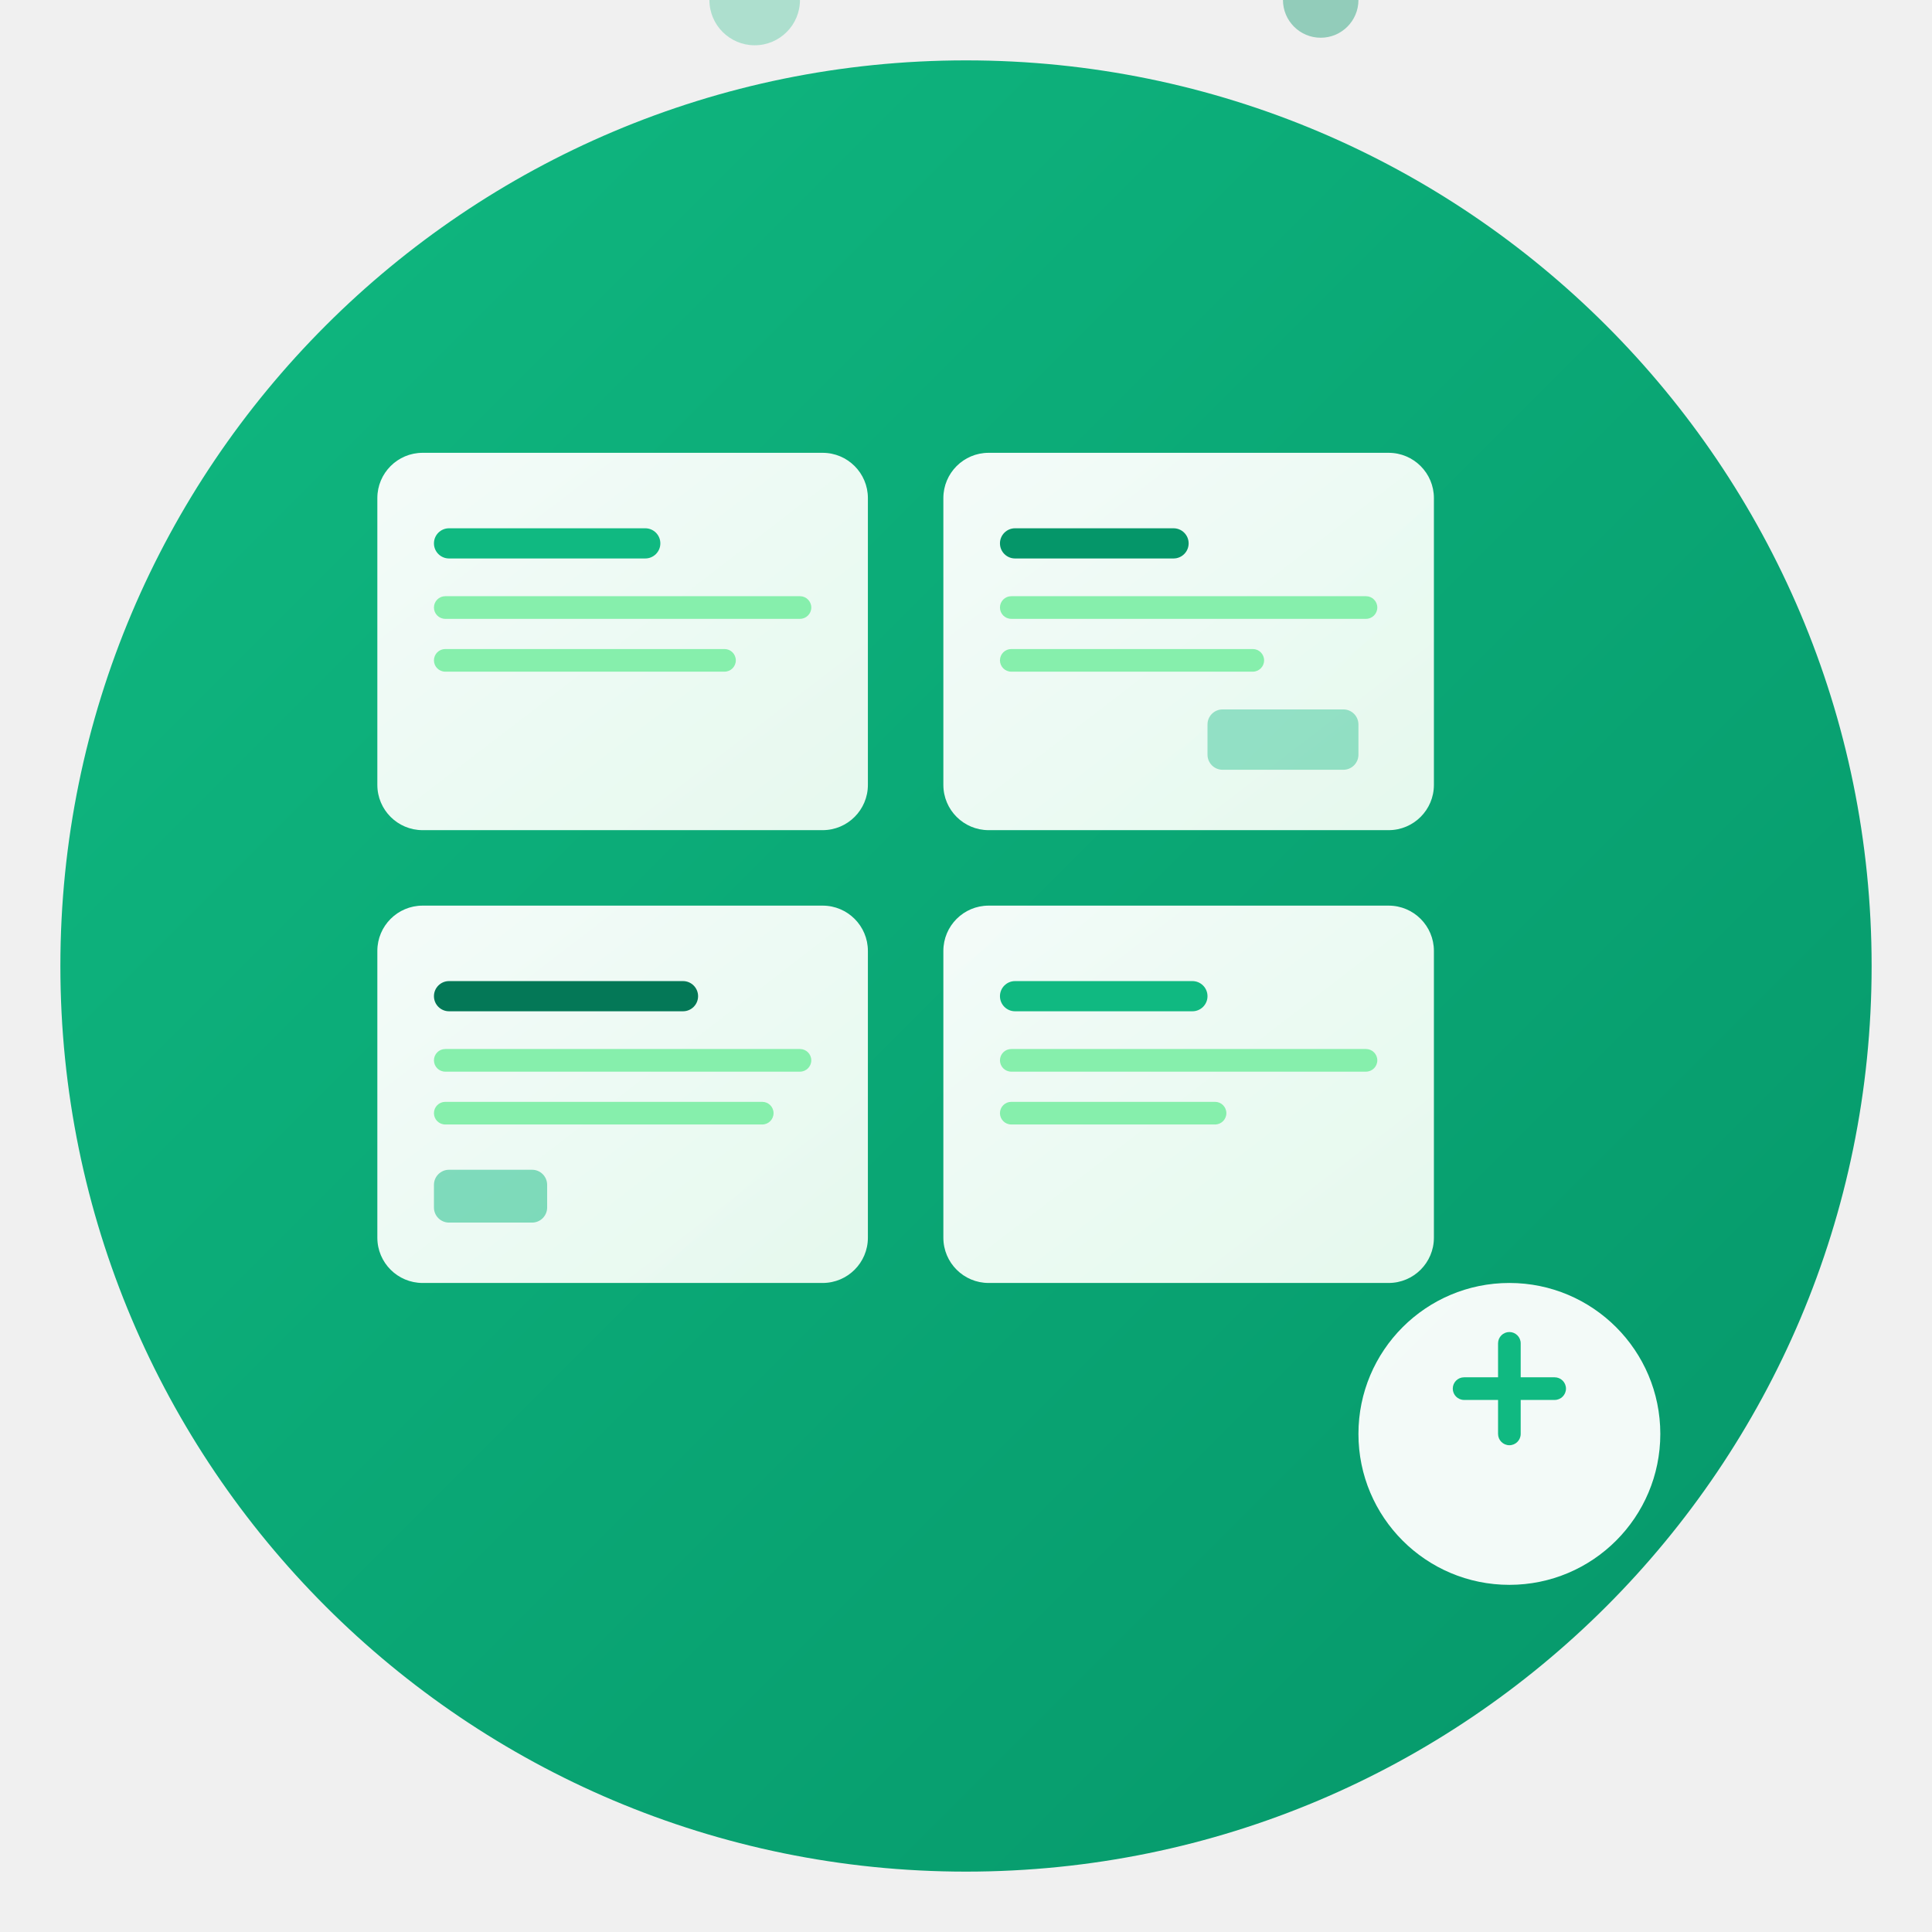
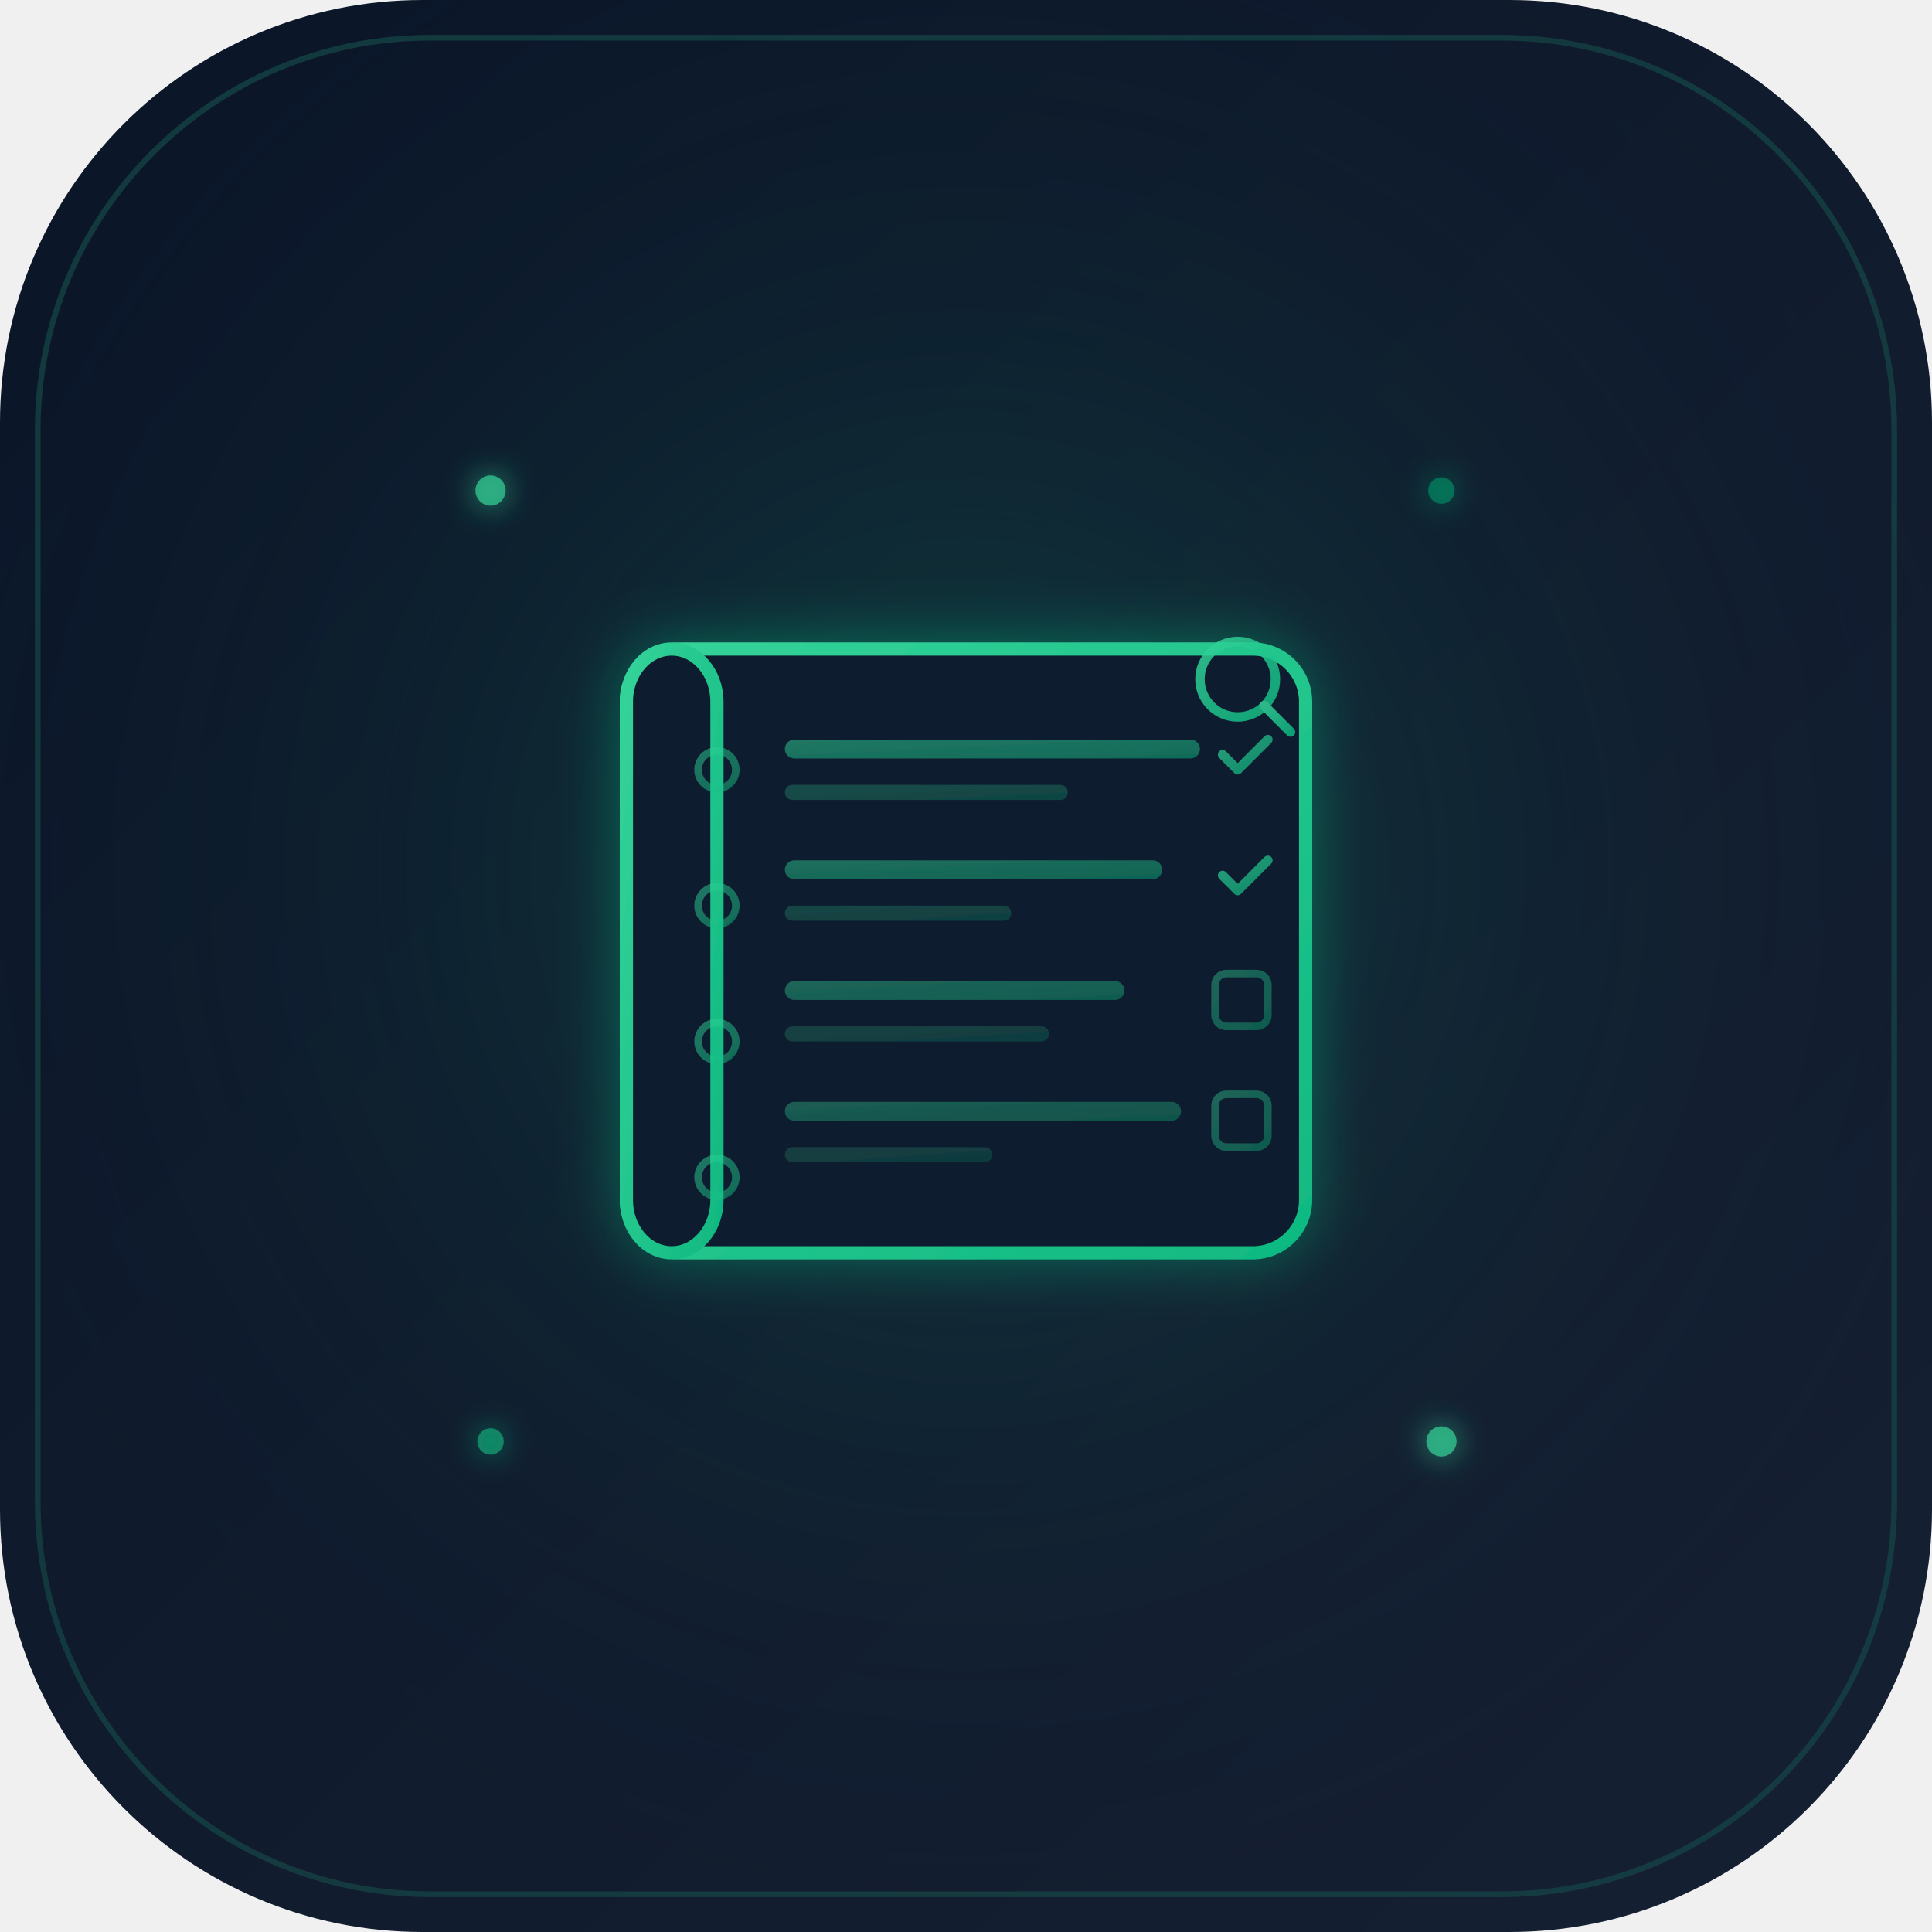
- <svg xmlns="http://www.w3.org/2000/svg" viewBox="0 0 512 512">
+ <svg xmlns="http://www.w3.org/2000/svg" viewBox="0 0 512 512" width="512" height="512" role="img" aria-label="Catalogue App Icon">
  <defs>
-     <linearGradient id="bgGrad" x1="0%" y1="0%" x2="100%" y2="100%">
-       <stop offset="0%" style="stop-color:#10b981" />
-       <stop offset="100%" style="stop-color:#059669" />
+     <linearGradient id="bg" x1="0%" y1="0%" x2="100%" y2="100%">
+       <stop offset="0%" stop-color="#0a1628" />
+       <stop offset="100%" stop-color="#162033" />
    </linearGradient>
-     <linearGradient id="cardGrad" x1="0%" y1="0%" x2="100%" y2="100%">
-       <stop offset="0%" style="stop-color:#ffffff" />
-       <stop offset="100%" style="stop-color:#f0fdf4" />
+     <linearGradient id="accent" x1="0%" y1="0%" x2="100%" y2="100%">
+       <stop offset="0%" stop-color="#34d399" />
+       <stop offset="100%" stop-color="#10b981" />
    </linearGradient>
+     <radialGradient id="glow" cx="50%" cy="45%" r="55%">
+       <stop offset="0%" stop-color="#10b981" stop-opacity="0.22" />
+       <stop offset="100%" stop-color="#0a1628" stop-opacity="0" />
+     </radialGradient>
+     <filter id="iconGlow" x="-40%" y="-40%" width="180%" height="180%">
+       <feGaussianBlur stdDeviation="8" result="b" />
+       <feFlood flood-color="#10b981" flood-opacity="0.45" />
+       <feComposite in2="b" operator="in" />
+       <feMerge>
+         <feMergeNode />
+         <feMergeNode in="SourceGraphic" />
+       </feMerge>
+     </filter>
+     <filter id="dotGlow" x="-60%" y="-60%" width="220%" height="220%">
+       <feGaussianBlur stdDeviation="4" />
+       <feMerge>
+         <feMergeNode />
+         <feMergeNode in="SourceGraphic" />
+       </feMerge>
+     </filter>
  </defs>
-   <circle cx="256" cy="256" r="240" fill="url(#bgGrad)" />
-   <rect x="100" y="120" width="130" height="100" rx="12" fill="url(#cardGrad)" opacity="0.95" />
-   <rect x="115" y="140" width="60" height="8" rx="4" fill="#10b981" />
-   <rect x="115" y="158" width="100" height="6" rx="3" fill="#86efac" />
-   <rect x="115" y="172" width="80" height="6" rx="3" fill="#86efac" />
-   <circle cx="200" y="195" r="12" fill="#10b981" opacity="0.3" />
-   <rect x="250" y="120" width="130" height="100" rx="12" fill="url(#cardGrad)" opacity="0.95" />
-   <rect x="265" y="140" width="50" height="8" rx="4" fill="#059669" />
-   <rect x="265" y="158" width="100" height="6" rx="3" fill="#86efac" />
-   <rect x="265" y="172" width="70" height="6" rx="3" fill="#86efac" />
-   <rect x="320" y="188" width="40" height="16" rx="4" fill="#10b981" opacity="0.4" />
-   <rect x="100" y="240" width="130" height="100" rx="12" fill="url(#cardGrad)" opacity="0.95" />
-   <rect x="115" y="260" width="70" height="8" rx="4" fill="#047857" />
-   <rect x="115" y="278" width="100" height="6" rx="3" fill="#86efac" />
-   <rect x="115" y="292" width="90" height="6" rx="3" fill="#86efac" />
-   <rect x="115" y="310" width="30" height="14" rx="4" fill="#10b981" opacity="0.5" />
-   <rect x="250" y="240" width="130" height="100" rx="12" fill="url(#cardGrad)" opacity="0.95" />
-   <rect x="265" y="260" width="55" height="8" rx="4" fill="#10b981" />
-   <rect x="265" y="278" width="100" height="6" rx="3" fill="#86efac" />
-   <rect x="265" y="292" width="60" height="6" rx="3" fill="#86efac" />
-   <circle cx="350" y="315" r="10" fill="#059669" opacity="0.4" />
-   <circle cx="400" cy="380" r="40" fill="#ffffff" opacity="0.95" />
-   <rect x="385" y="365" width="30" height="6" rx="3" fill="#10b981" />
-   <rect x="397" y="353" width="6" height="30" rx="3" fill="#10b981" />
+   <rect width="512" height="512" rx="112" fill="url(#bg)" />
+   <rect width="512" height="512" rx="112" fill="url(#glow)" />
+   <rect x="10" y="10" width="492" height="492" rx="104" fill="none" stroke="url(#accent)" stroke-width="1.5" opacity="0.18" />
+   <g filter="url(#iconGlow)" transform="translate(256,252)">
+     <rect x="-90" y="-80" width="180" height="160" rx="14" fill="#0f1d2e" stroke="url(#accent)" stroke-width="3.5" />
+     <rect x="-90" y="-80" width="24" height="160" rx="14" fill="#0f1d2e" stroke="url(#accent)" stroke-width="3.5" />
+     <line x1="-66" y1="-80" x2="-66" y2="80" stroke="url(#accent)" stroke-width="1.5" opacity="0.3" />
+     <circle cx="-66" cy="-48" r="5" fill="none" stroke="url(#accent)" stroke-width="2" opacity="0.5" />
+     <circle cx="-66" cy="-12" r="5" fill="none" stroke="url(#accent)" stroke-width="2" opacity="0.5" />
+     <circle cx="-66" cy="24" r="5" fill="none" stroke="url(#accent)" stroke-width="2" opacity="0.5" />
+     <circle cx="-66" cy="60" r="5" fill="none" stroke="url(#accent)" stroke-width="2" opacity="0.5" />
+     <rect x="-48" y="-56" width="110" height="5" rx="2.5" fill="url(#accent)" opacity="0.5" />
+     <rect x="-48" y="-44" width="75" height="4" rx="2" fill="url(#accent)" opacity="0.25" />
+     <rect x="-48" y="-24" width="100" height="5" rx="2.5" fill="url(#accent)" opacity="0.45" />
+     <rect x="-48" y="-12" width="60" height="4" rx="2" fill="url(#accent)" opacity="0.22" />
+     <rect x="-48" y="8" width="90" height="5" rx="2.5" fill="url(#accent)" opacity="0.4" />
+     <rect x="-48" y="20" width="70" height="4" rx="2" fill="url(#accent)" opacity="0.2" />
+     <rect x="-48" y="40" width="105" height="5" rx="2.5" fill="url(#accent)" opacity="0.35" />
+     <rect x="-48" y="52" width="55" height="4" rx="2" fill="url(#accent)" opacity="0.18" />
+     <g stroke="url(#accent)" stroke-width="2.5" stroke-linecap="round" stroke-linejoin="round" fill="none" opacity="0.7">
+       <polyline points="68,-52 72,-48 80,-56" />
+       <polyline points="68,-20 72,-16 80,-24" />
+     </g>
+     <rect x="66" y="6" width="14" height="14" rx="3" fill="none" stroke="url(#accent)" stroke-width="2" opacity="0.4" />
+     <rect x="66" y="38" width="14" height="14" rx="3" fill="none" stroke="url(#accent)" stroke-width="2" opacity="0.4" />
+     <g transform="translate(72,-72)" opacity="0.85">
+       <circle cx="0" cy="0" r="10" fill="none" stroke="url(#accent)" stroke-width="2.5" />
+       <line x1="7" y1="7" x2="14" y2="14" stroke="url(#accent)" stroke-width="2.5" stroke-linecap="round" />
+     </g>
+   </g>
+   <g filter="url(#dotGlow)">
+     <circle cx="130" cy="130" r="4" fill="#34d399" opacity="0.7" />
+     <circle cx="382" cy="130" r="3.5" fill="#059669" opacity="0.6" />
+     <circle cx="130" cy="382" r="3.5" fill="#10b981" opacity="0.6" />
+     <circle cx="382" cy="382" r="4" fill="#34d399" opacity="0.7" />
+   </g>
</svg>
